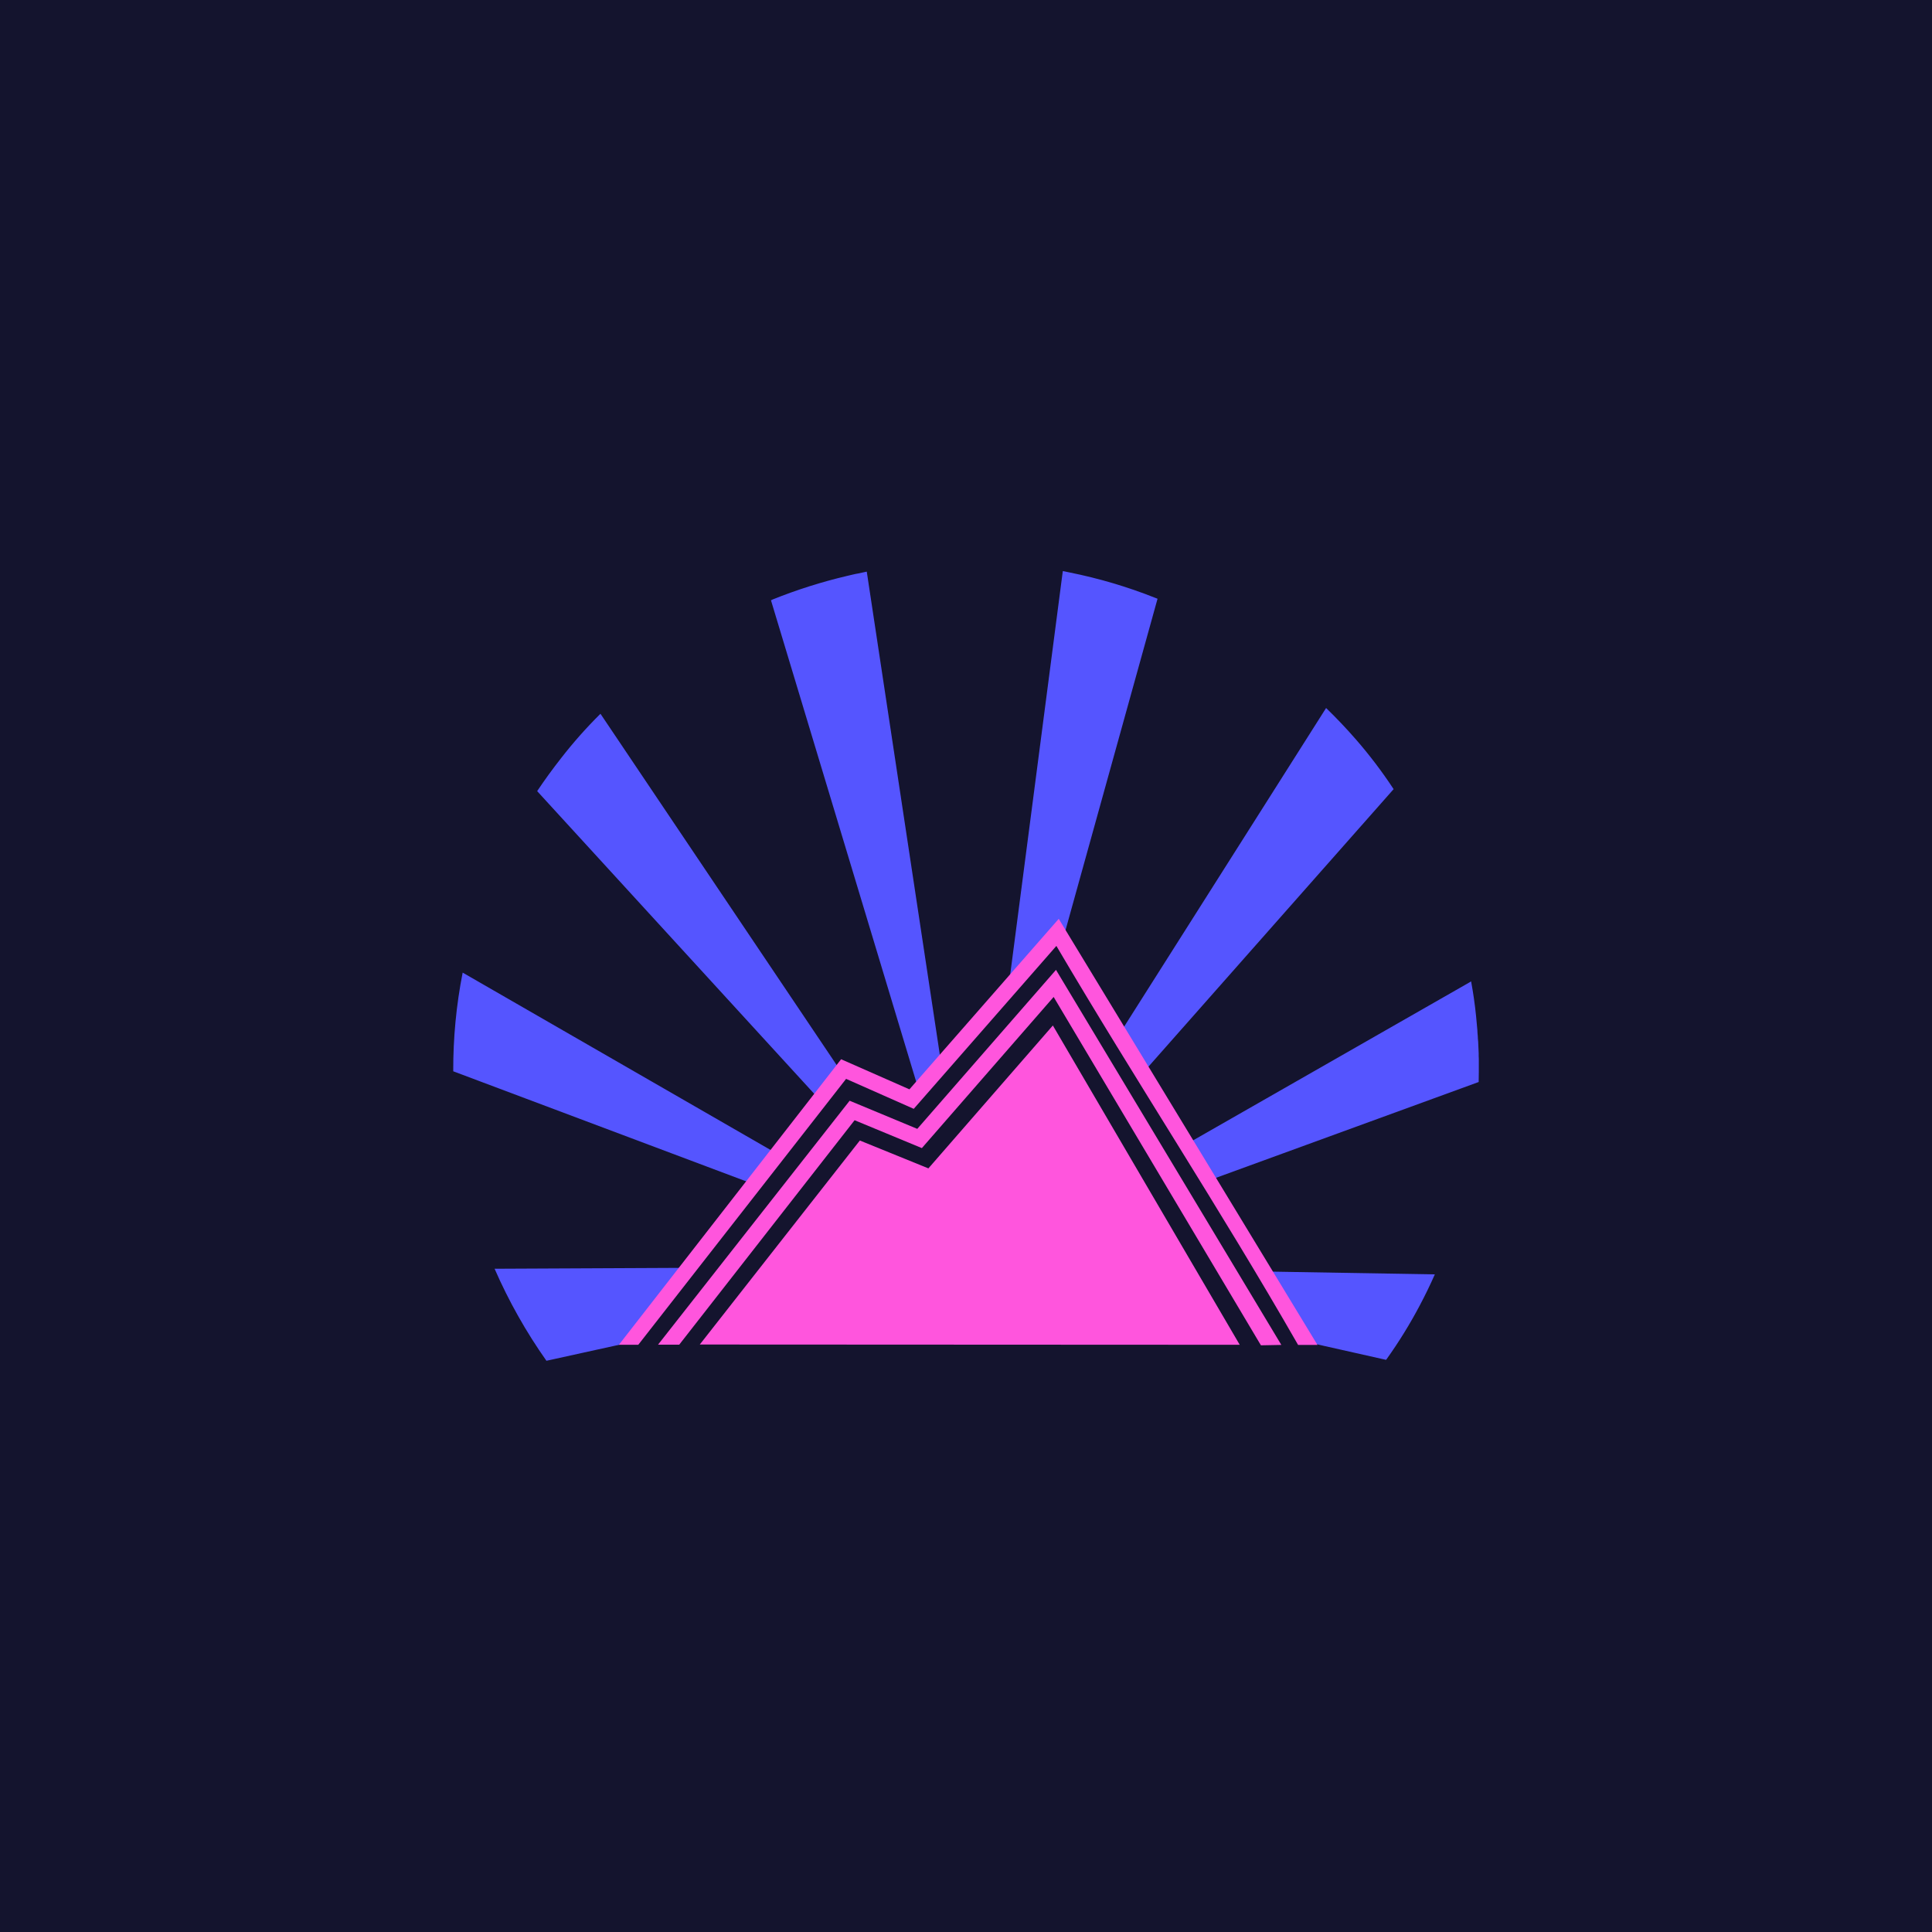
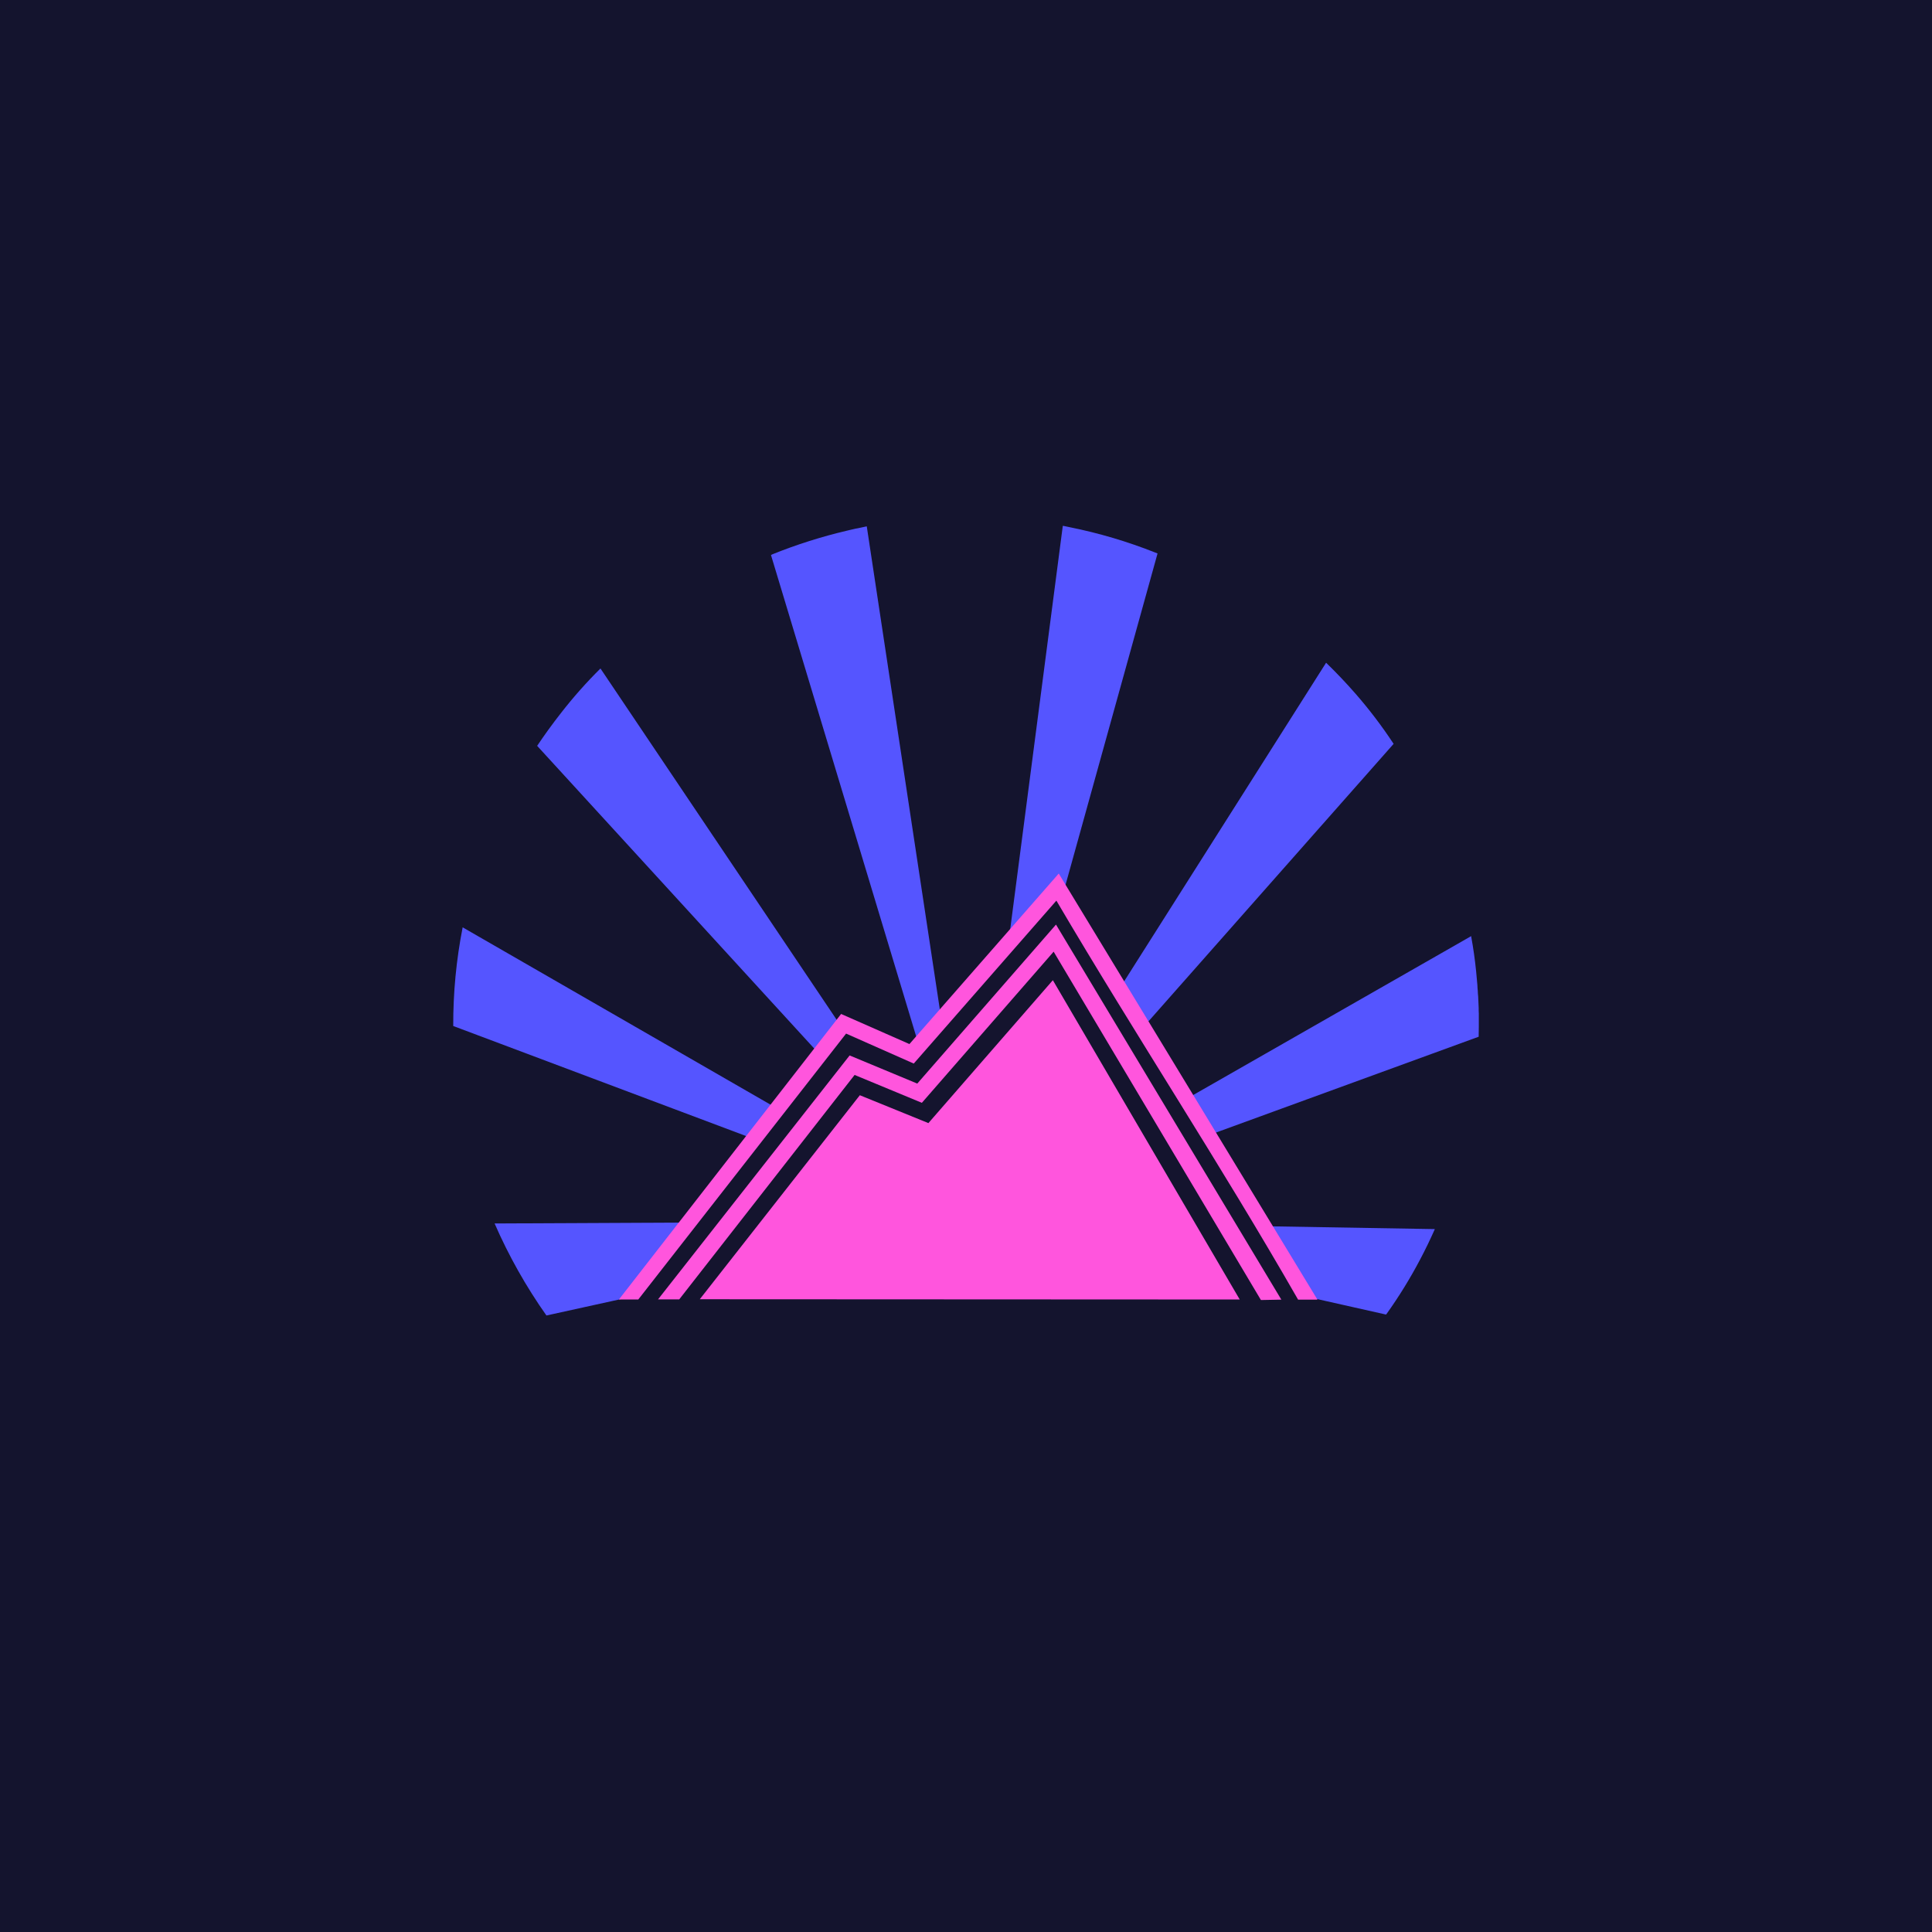
<svg xmlns="http://www.w3.org/2000/svg" width="128" height="128" viewBox="0 0 128 128">
  <rect width="128" height="128" fill="#14142e" />
-   <g transform="translate(22.00 29.81) scale(0.867)">
+   <g transform="translate(22.00 26.81) scale(0.867)">
    <g>
      <path d="M40.86 9.3h-.01a32.2 32.2 0 00-.65.14l-.22.04a39.48 39.48 0 00-.43.1l-.21.05a39.35 39.35 0 00-5.68 1.8l-.12.06L44.8 48.82l.47-.55 1.26-1.48zm14.98-.04l-4.1 31.45 3.32-3.88.66 1.05 7.36-26.51-.18-.07a37.97 37.97 0 00-6.55-1.94 39.84 39.84 0 00-.43-.09zm-35.33 10.9a34.93 34.93 0 00-3.03 3.42 41.1 41.1 0 00-1.8 2.48v.02L37.2 49.59l1.62-2.12.08.04zm55.45-.44l-15.91 25.1 1.81 2.9 19.26-21.8a35.29 35.29 0 00-2.9-3.82 38.85 38.85 0 00-2.26-2.38zM9.98 39.94a38.23 38.23 0 00-.72 7.54L32.2 56.1l1.79-2.33zm77.07.67L65.2 53.1l1.72 2.75 20.7-7.55v-.1a22.66 22.66 0 00.01-.66v-.44-.22-.14-.22l-.01-.21v-.22l-.01-.22-.01-.22-.01-.22-.01-.22-.02-.21-.01-.22-.02-.22-.01-.22-.02-.21-.02-.22-.02-.22-.02-.22-.02-.21a31.66 31.66 0 00-.37-2.6v-.04zM12.42 62.57a39.78 39.78 0 003.96 7.03h.01l6.73-1.48.14-.18h-.16l4.18-5.44zm58.83.21l3.24 5.39 6.05 1.36.05-.06a36.02 36.02 0 002.53-4.1A37.2 37.2 0 0084.27 63z" fill="#55f" />
      <g fill="#f5d">
        <path d="M55.53 35.83L44.12 48.86l-5.22-2.3-16.98 21.82h1.48l15.88-20.32 5.17 2.29 10.9-12.45c6.04 10.27 12.55 20.15 18.47 30.49h1.48z" />
        <path d="M55.32 39.73l-10.6 12.15-5.17-2.15-14.64 18.64h1.62l13.4-17.15 5.14 2.13L55.14 41.8l15.84 26.62 1.56-.03z" />
        <path d="M28.1 68.36l12.23-15.59 5.24 2.13 9.51-10.92 14.28 24.4z" />
      </g>
    </g>
  </g>
</svg>
